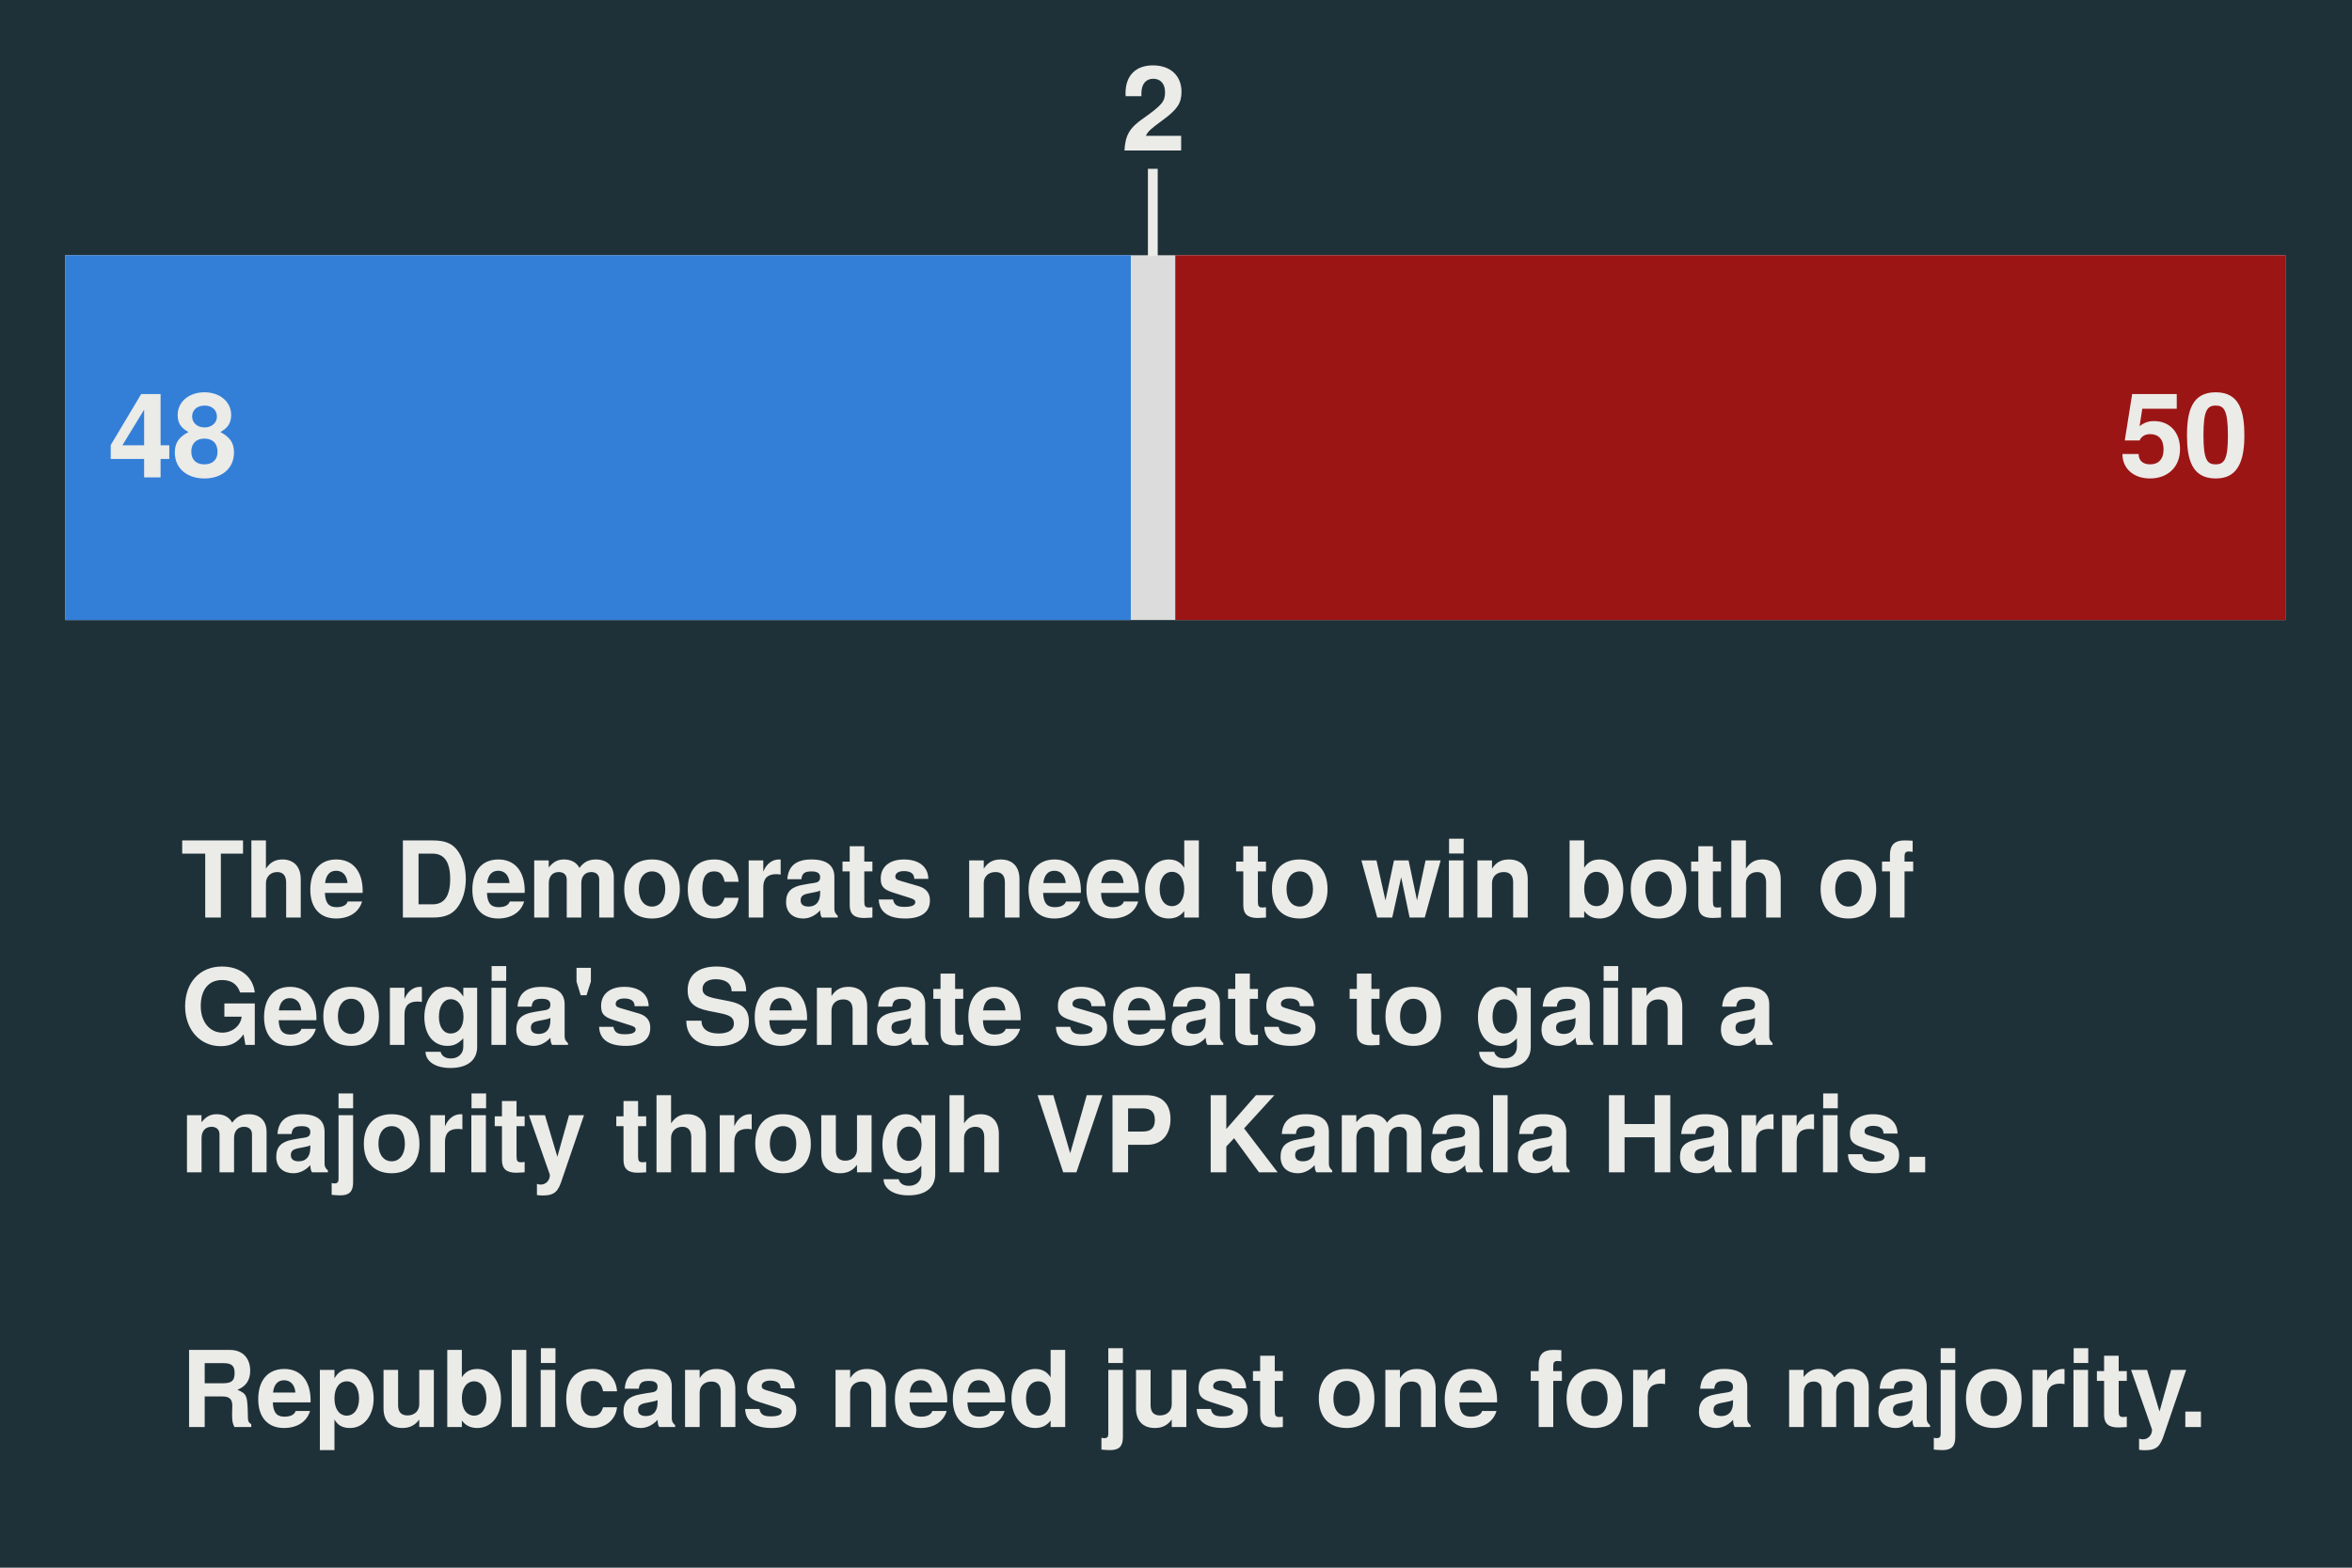
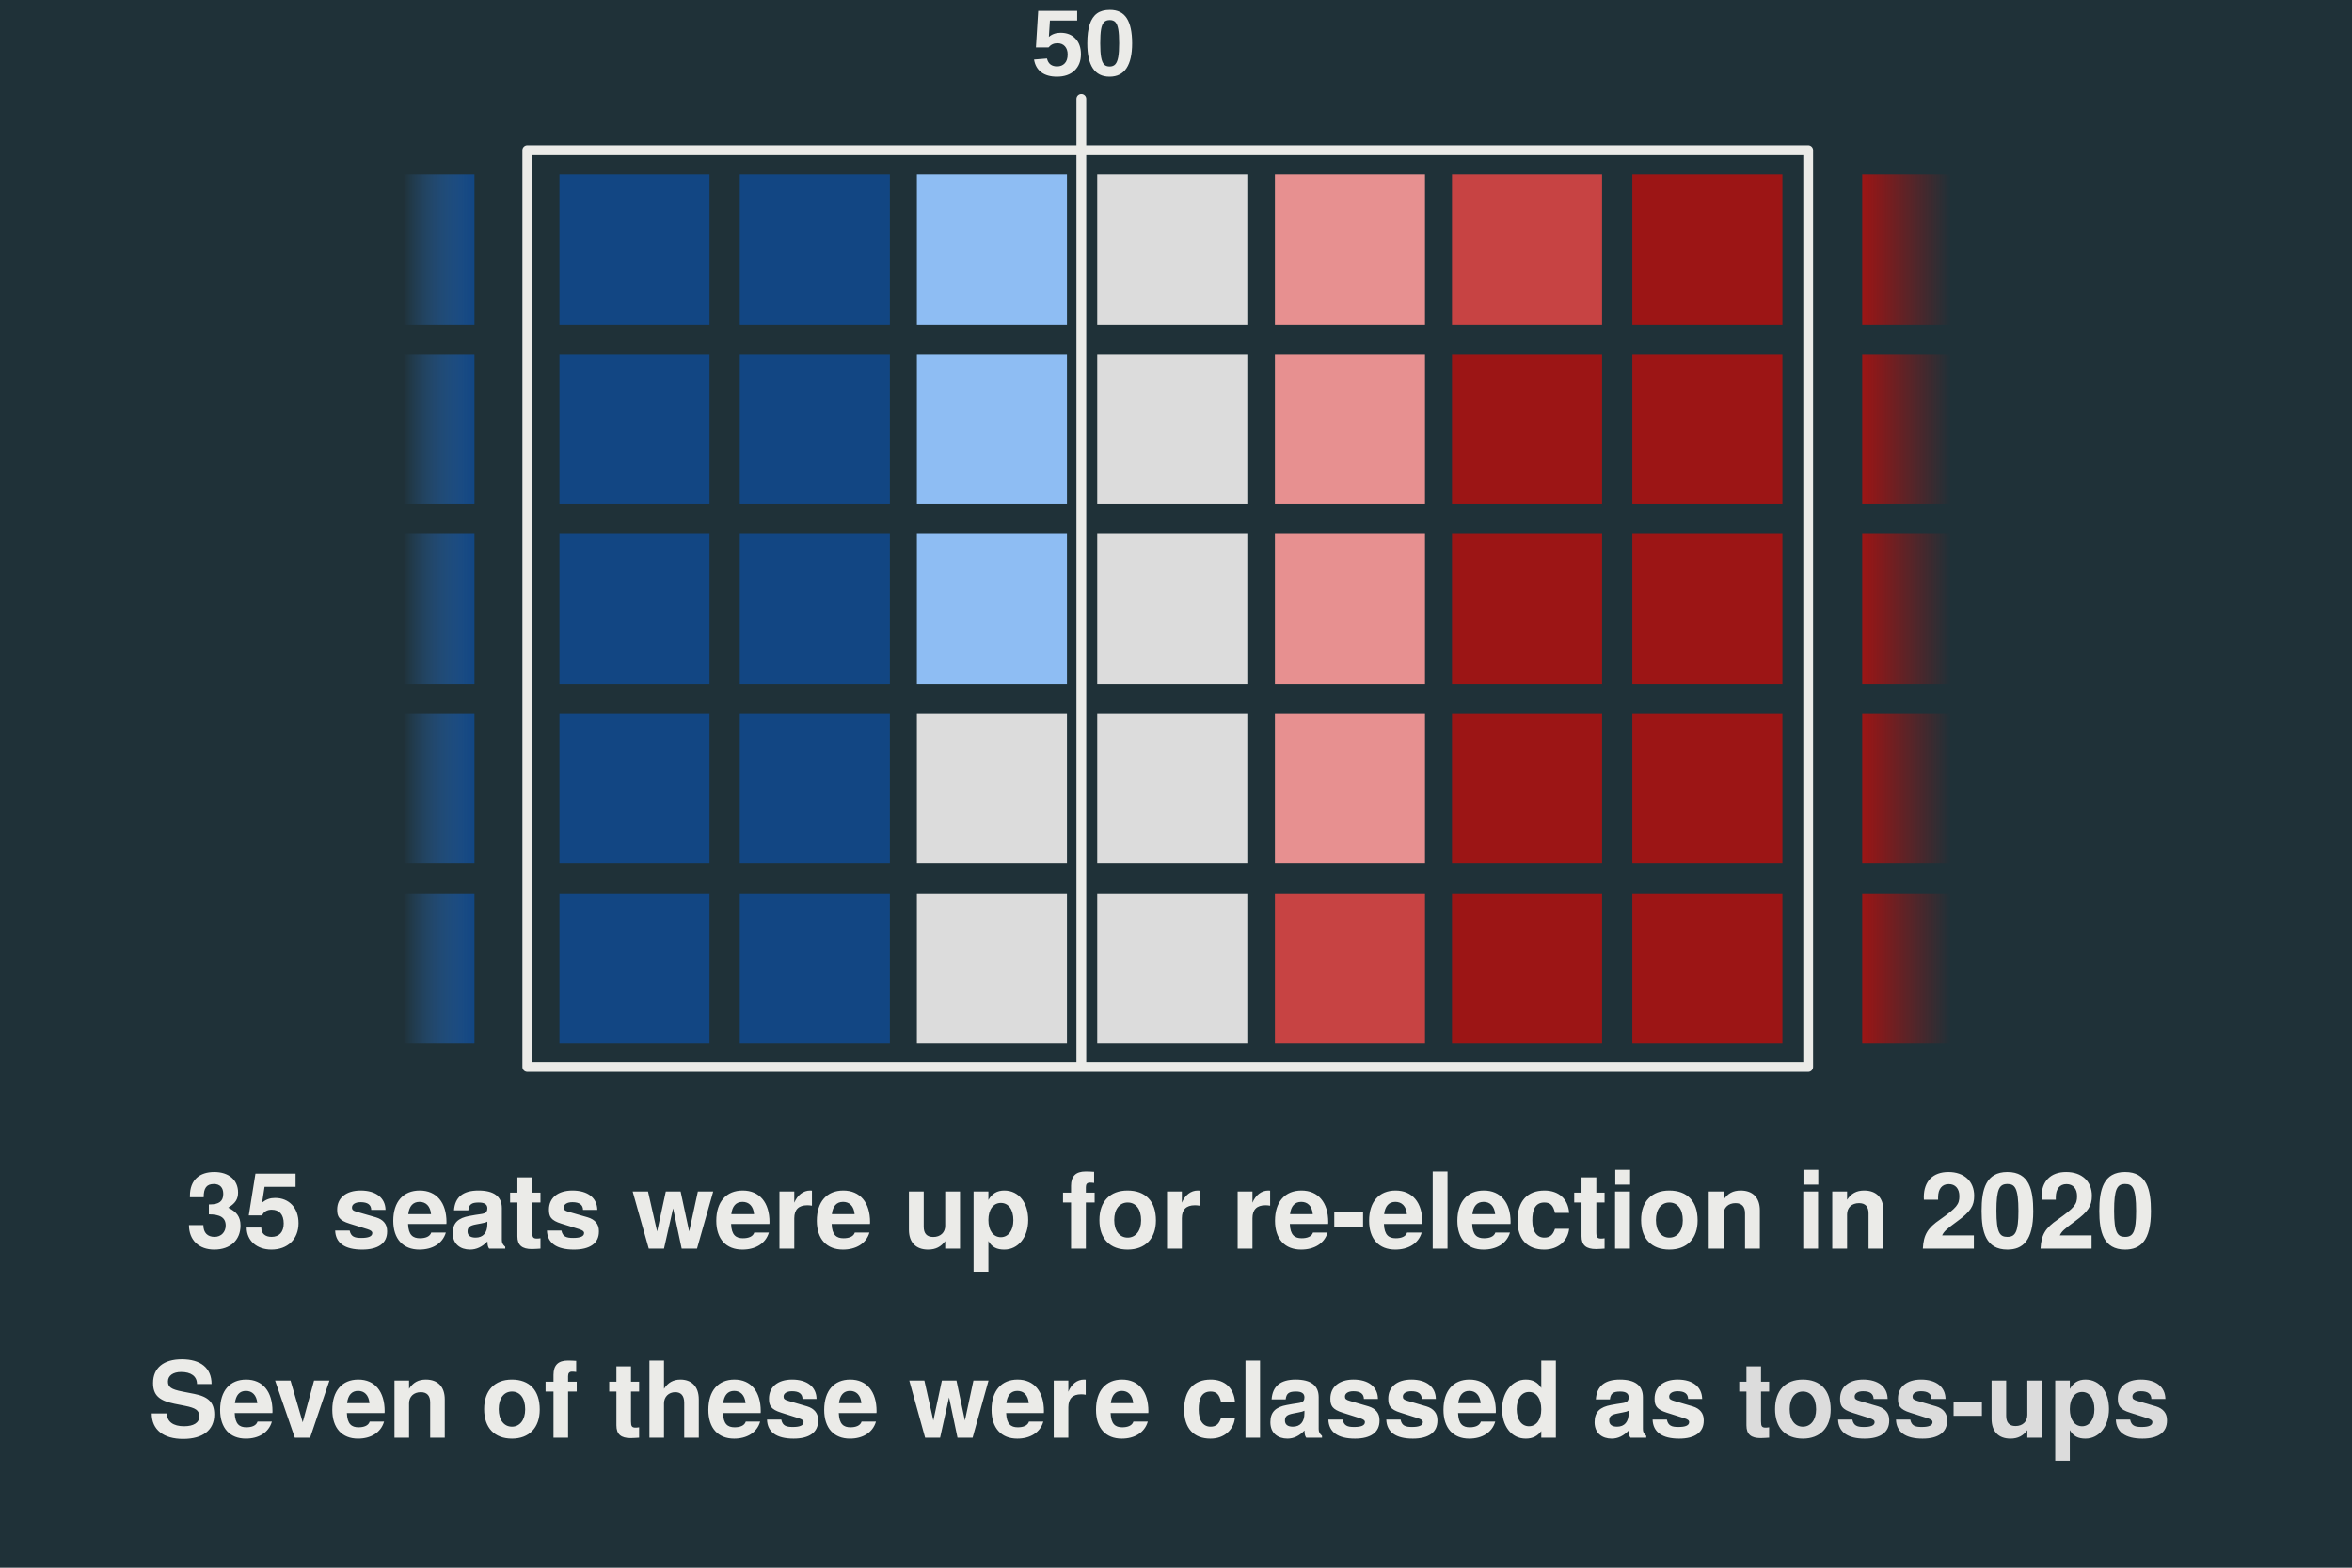
- <svg xmlns="http://www.w3.org/2000/svg" width="100%" height="100%" viewBox="0 0 5000 3334" version="1.1" xml:space="preserve" style="fill-rule:evenodd;clip-rule:evenodd;stroke-linejoin:round;stroke-miterlimit:1.5;">
-   <rect id="Artboard3" x="0" y="0" width="5000" height="3333.33" style="fill:none;" />
+ <svg xmlns="http://www.w3.org/2000/svg" width="100%" height="100%" viewBox="0 0 5000 3334" version="1.1" xml:space="preserve" style="fill-rule:evenodd;clip-rule:evenodd;stroke-linecap:round;stroke-linejoin:round;stroke-miterlimit:1.5;">
+   <rect id="Artboard1" x="0" y="0" width="5000" height="3333.33" style="fill:none;" />
  <clipPath id="_clip1">
    <rect x="0" y="0" width="5000" height="3333.33" />
  </clipPath>
  <g clip-path="url(#_clip1)">
-     <rect x="-118.17" y="-138.104" width="5216.41" height="3649.51" style="fill:#1f3138;" />
+     <rect x="-192.113" y="-156.6" width="5216.41" height="3649.51" style="fill:#1f3138;" />
    <g>
-       <rect x="138.337" y="542.703" width="4720.14" height="775.636" style="fill:#dcdcdc;" />
-       <rect x="2498.47" y="542.703" width="2360" height="775.636" style="fill:#9c1515;" />
-       <rect x="138.337" y="542.703" width="2265.6" height="775.636" style="fill:#337fd8;" />
+       <rect x="1189.28" y="370.642" width="319.039" height="319.093" style="fill:#124683;" />
+       <rect x="1189.28" y="752.841" width="319.039" height="319.093" style="fill:#124683;" />
+       <rect x="1189.28" y="1135.04" width="319.039" height="319.093" style="fill:#124683;" />
+       <rect x="1189.28" y="1517.24" width="319.039" height="319.093" style="fill:#124683;" />
+       <rect x="1189.28" y="1899.44" width="319.039" height="319.093" style="fill:#124683;" />
+       <rect x="857.243" y="370.642" width="151.376" height="319.093" style="fill:url(#_Linear2);" />
+       <rect x="857.243" y="752.841" width="151.376" height="319.093" style="fill:url(#_Linear3);" />
+       <rect x="857.243" y="1135.04" width="151.376" height="319.093" style="fill:url(#_Linear4);" />
+       <rect x="857.243" y="1517.24" width="151.376" height="319.093" style="fill:url(#_Linear5);" />
+       <rect x="857.243" y="1899.44" width="151.376" height="319.093" style="fill:url(#_Linear6);" />
+       <rect x="1572.69" y="370.642" width="319.039" height="319.093" style="fill:#124683;" />
+       <rect x="1572.69" y="752.841" width="319.039" height="319.093" style="fill:#124683;" />
+       <rect x="1572.69" y="1135.04" width="319.039" height="319.093" style="fill:#124683;" />
+       <rect x="1572.69" y="1517.24" width="319.039" height="319.093" style="fill:#124683;" />
+       <rect x="1572.69" y="1899.44" width="319.039" height="319.093" style="fill:#124683;" />
+       <rect x="1949.14" y="370.642" width="319.039" height="319.093" style="fill:#8ebdf3;" />
+       <rect x="1949.14" y="752.841" width="319.039" height="319.093" style="fill:#8ebdf3;" />
+       <rect x="1949.14" y="1135.04" width="319.039" height="319.093" style="fill:#8ebdf3;" />
+       <rect x="1949.14" y="1517.24" width="319.039" height="319.093" style="fill:#dcdcdc;" />
+       <rect x="1949.14" y="1899.44" width="319.039" height="319.093" style="fill:#dcdcdc;" />
+       <rect x="2332.54" y="370.642" width="319.039" height="319.093" style="fill:#dcdcdc;" />
+       <rect x="2332.54" y="752.841" width="319.039" height="319.093" style="fill:#dcdcdc;" />
+       <rect x="2332.54" y="1135.04" width="319.039" height="319.093" style="fill:#dcdcdc;" />
+       <rect x="2332.54" y="1517.24" width="319.039" height="319.093" style="fill:#dcdcdc;" />
+       <rect x="2332.54" y="1899.44" width="319.039" height="319.093" style="fill:#dcdcdc;" />
+       <rect x="2710.27" y="370.642" width="319.039" height="319.093" style="fill:#e79090;" />
+       <rect x="2710.27" y="752.841" width="319.039" height="319.093" style="fill:#e79090;" />
+       <rect x="2710.27" y="1135.04" width="319.039" height="319.093" style="fill:#e79090;" />
+       <rect x="2710.27" y="1517.24" width="319.039" height="319.093" style="fill:#e79090;" />
+       <rect x="2710.27" y="1899.44" width="319.039" height="319.093" style="fill:#c74343;" />
+       <rect x="3086.72" y="370.642" width="319.039" height="319.093" style="fill:#c74343;" />
+       <rect x="3086.72" y="752.841" width="319.039" height="319.093" style="fill:#9c1515;" />
+       <rect x="3086.72" y="1135.04" width="319.039" height="319.093" style="fill:#9c1515;" />
+       <rect x="3086.72" y="1517.24" width="319.039" height="319.093" style="fill:#9c1515;" />
+       <rect x="3086.72" y="1899.44" width="319.039" height="319.093" style="fill:#9c1515;" />
+       <rect x="3470.13" y="370.642" width="319.039" height="319.093" style="fill:#9c1515;" />
+       <rect x="3470.13" y="752.841" width="319.039" height="319.093" style="fill:#9c1515;" />
+       <rect x="3470.13" y="1135.04" width="319.039" height="319.093" style="fill:#9c1515;" />
+       <rect x="3470.13" y="1517.24" width="319.039" height="319.093" style="fill:#9c1515;" />
+       <rect x="3470.13" y="1899.44" width="319.039" height="319.093" style="fill:#9c1515;" />
+       <rect x="3958.77" y="370.642" width="188.553" height="319.093" style="fill:url(#_Linear7);" />
+       <rect x="3958.77" y="752.841" width="188.553" height="319.093" style="fill:url(#_Linear8);" />
+       <rect x="3958.77" y="1135.04" width="188.553" height="319.093" style="fill:url(#_Linear9);" />
+       <rect x="3958.77" y="1517.24" width="188.553" height="319.093" style="fill:url(#_Linear10);" />
+       <rect x="3958.77" y="1899.44" width="188.553" height="319.093" style="fill:url(#_Linear11);" />
+       <path d="M2298.76,210.318l0,2049.97" style="fill:none;stroke:#ebebe8;stroke-width:20.83px;" />
+       <text x="2192.04px" y="161.058px" style="font-family:'Arial-BoldMT', 'Arial', sans-serif;font-weight:700;font-size:200.43px;fill:#ebebe8;">50</text>
    </g>
-     <text x="4505.18px" y="1015.09px" style="font-family:'HelveticaNeue-Bold', 'Helvetica Neue';font-weight:700;font-size:250px;fill:#ebebe8;">5<tspan x="4641.96px " y="1015.09px ">0</tspan>
+     <text x="395.196px" y="2654.94px" style="font-family:'HelveticaNeue-Bold', 'Helvetica Neue';font-weight:700;font-size:225px;fill:#ebebe8;">3<tspan x="518.299px 641.401px 702.953px 821.849px 948.937px 1076.03px 1153.96px 1272.86px 1334.41px 1514.63px 1641.72px 1723.87px 1850.95px 1912.5px 2043.8px 2179.08px 2240.63px 2314.36px 2449.64px 2535.77px 2597.32px 2679.46px 2806.55px 2896.66px 3023.75px 3080.87px 3207.96px 3335.05px 3412.99px 3470.11px 3605.39px 3736.68px 3798.24px 3855.36px 3986.65px 4048.2px 4171.31px 4294.41px 4417.51px " y="2654.94px 2654.94px 2654.94px 2654.94px 2654.94px 2654.94px 2654.94px 2654.94px 2654.94px 2654.94px 2654.94px 2654.94px 2654.94px 2654.94px 2654.94px 2654.94px 2654.94px 2654.94px 2654.94px 2654.94px 2654.94px 2654.94px 2654.94px 2654.94px 2654.94px 2654.94px 2654.94px 2654.94px 2654.94px 2654.94px 2654.94px 2654.94px 2654.94px 2654.94px 2654.94px 2654.94px 2654.94px 2654.94px 2654.94px ">5 seats were up for re-election in 2020</tspan>
    </text>
-     <text x="229.389px" y="1015.09px" style="font-family:'HelveticaNeue-Bold', 'Helvetica Neue';font-weight:700;font-size:250px;fill:#ebebe8;">4<tspan x="366.17px " y="1015.09px ">8</tspan>
-     </text>
-     <text x="2382.95px" y="319.991px" style="font-family:'HelveticaNeue-Bold', 'Helvetica Neue';font-weight:700;font-size:250px;fill:#ebebe8;">2</text>
-     <path d="M2450.71,358.884l0,185.442" style="fill:none;stroke:#ebebe8;stroke-width:20.83px;" />
-     <g transform="matrix(4.16667,0,0,4.16667,-466.499,-3909.08)">
+     <g transform="matrix(4.16667,0,0,4.16667,-535.358,-2803.16)">
      <g transform="matrix(0.984035,0,0,1,3.25962,0)">
-         <text x="204.176px" y="1406.41px" style="font-family:'HelveticaNeue-Bold', 'Helvetica Neue';font-weight:700;font-size:54px;fill:#ebebe8;">The Democrats need to win both of</text>
+         <text x="204.176px" y="1406.41px" style="font-family:'HelveticaNeue-Bold', 'Helvetica Neue';font-weight:700;font-size:54px;fill:#ebebe8;">Seven of these wer<tspan x="694.334px 725.33px " y="1406.41px 1406.41px ">e </tspan>classed as</text>
      </g>
-       <g transform="matrix(0.984035,0,0,1,3.25962,0)">
-         <text x="204.176px" y="1471.41px" style="font-family:'HelveticaNeue-Bold', 'Helvetica Neue';font-weight:700;font-size:54px;fill:#ebebe8;">Geor<tspan x="328.646px 361.64px " y="1471.41px 1471.41px ">gi</tspan>a's Senate seats to gain a</text>
-       </g>
-       <g transform="matrix(0.984035,0,0,1,3.25962,0)">
-         <text x="204.176px" y="1536.41px" style="font-family:'HelveticaNeue-Bold', 'Helvetica Neue';font-weight:700;font-size:54px;fill:#ebebe8;">majority thr<tspan x="500.15px 533.144px " y="1536.41px 1536.41px ">ou</tspan>gh VP Kamala Harris.</text>
-       </g>
-       <g transform="matrix(0.984035,0,0,1,3.25962,0)">
-         <text x="204.176px" y="1666.41px" style="font-family:'HelveticaNeue-Bold', 'Helvetica Neue';font-weight:700;font-size:54px;fill:#ebebe8;">Republicans need just one for a majority<tspan x="1240.06px " y="1666.41px ">.</tspan>
-         </text>
+       <g transform="matrix(0.984035,0,0,1,16.206,0)">
+         <text x="1015.11px" y="1406.41px" style="font-family:'HelveticaNeue-Bold', 'Helvetica Neue';font-weight:700;font-size:54px;fill:#dcdcdc;">toss-ups</text>
      </g>
    </g>
+     <rect x="1120.95" y="319.302" width="2722.97" height="1949.35" style="fill:none;stroke:#ebebe8;stroke-width:20.83px;" />
  </g>
+   <defs>
+     <linearGradient id="_Linear2" x1="0" y1="0" x2="1" y2="0" gradientUnits="userSpaceOnUse" gradientTransform="matrix(151.376,0,0,319.093,857.243,530.188)">
+       <stop offset="0" style="stop-color:#337fd8;stop-opacity:0" />
+       <stop offset="1" style="stop-color:#124683;stop-opacity:1" />
+     </linearGradient>
+     <linearGradient id="_Linear3" x1="0" y1="0" x2="1" y2="0" gradientUnits="userSpaceOnUse" gradientTransform="matrix(151.376,0,0,319.093,857.243,912.387)">
+       <stop offset="0" style="stop-color:#337fd8;stop-opacity:0" />
+       <stop offset="1" style="stop-color:#124683;stop-opacity:1" />
+     </linearGradient>
+     <linearGradient id="_Linear4" x1="0" y1="0" x2="1" y2="0" gradientUnits="userSpaceOnUse" gradientTransform="matrix(151.376,0,0,319.093,857.243,1294.59)">
+       <stop offset="0" style="stop-color:#337fd8;stop-opacity:0" />
+       <stop offset="1" style="stop-color:#124683;stop-opacity:1" />
+     </linearGradient>
+     <linearGradient id="_Linear5" x1="0" y1="0" x2="1" y2="0" gradientUnits="userSpaceOnUse" gradientTransform="matrix(151.376,0,0,319.093,857.243,1676.79)">
+       <stop offset="0" style="stop-color:#337fd8;stop-opacity:0" />
+       <stop offset="1" style="stop-color:#124683;stop-opacity:1" />
+     </linearGradient>
+     <linearGradient id="_Linear6" x1="0" y1="0" x2="1" y2="0" gradientUnits="userSpaceOnUse" gradientTransform="matrix(151.376,0,0,319.093,857.243,2058.98)">
+       <stop offset="0" style="stop-color:#337fd8;stop-opacity:0" />
+       <stop offset="1" style="stop-color:#124683;stop-opacity:1" />
+     </linearGradient>
+     <linearGradient id="_Linear7" x1="0" y1="0" x2="1" y2="0" gradientUnits="userSpaceOnUse" gradientTransform="matrix(188.553,0,0,319.093,3958.77,530.188)">
+       <stop offset="0" style="stop-color:#9c1515;stop-opacity:1" />
+       <stop offset="1" style="stop-color:#9c1515;stop-opacity:0" />
+     </linearGradient>
+     <linearGradient id="_Linear8" x1="0" y1="0" x2="1" y2="0" gradientUnits="userSpaceOnUse" gradientTransform="matrix(188.553,0,0,319.093,3958.77,912.387)">
+       <stop offset="0" style="stop-color:#9c1515;stop-opacity:1" />
+       <stop offset="1" style="stop-color:#9c1515;stop-opacity:0" />
+     </linearGradient>
+     <linearGradient id="_Linear9" x1="0" y1="0" x2="1" y2="0" gradientUnits="userSpaceOnUse" gradientTransform="matrix(188.553,0,0,319.093,3958.77,1294.59)">
+       <stop offset="0" style="stop-color:#9c1515;stop-opacity:1" />
+       <stop offset="1" style="stop-color:#9c1515;stop-opacity:0" />
+     </linearGradient>
+     <linearGradient id="_Linear10" x1="0" y1="0" x2="1" y2="0" gradientUnits="userSpaceOnUse" gradientTransform="matrix(188.553,0,0,319.093,3958.77,1676.79)">
+       <stop offset="0" style="stop-color:#9c1515;stop-opacity:1" />
+       <stop offset="1" style="stop-color:#9c1515;stop-opacity:0" />
+     </linearGradient>
+     <linearGradient id="_Linear11" x1="0" y1="0" x2="1" y2="0" gradientUnits="userSpaceOnUse" gradientTransform="matrix(188.553,0,0,319.093,3958.77,2058.98)">
+       <stop offset="0" style="stop-color:#9c1515;stop-opacity:1" />
+       <stop offset="1" style="stop-color:#9c1515;stop-opacity:0" />
+     </linearGradient>
+   </defs>
</svg>
